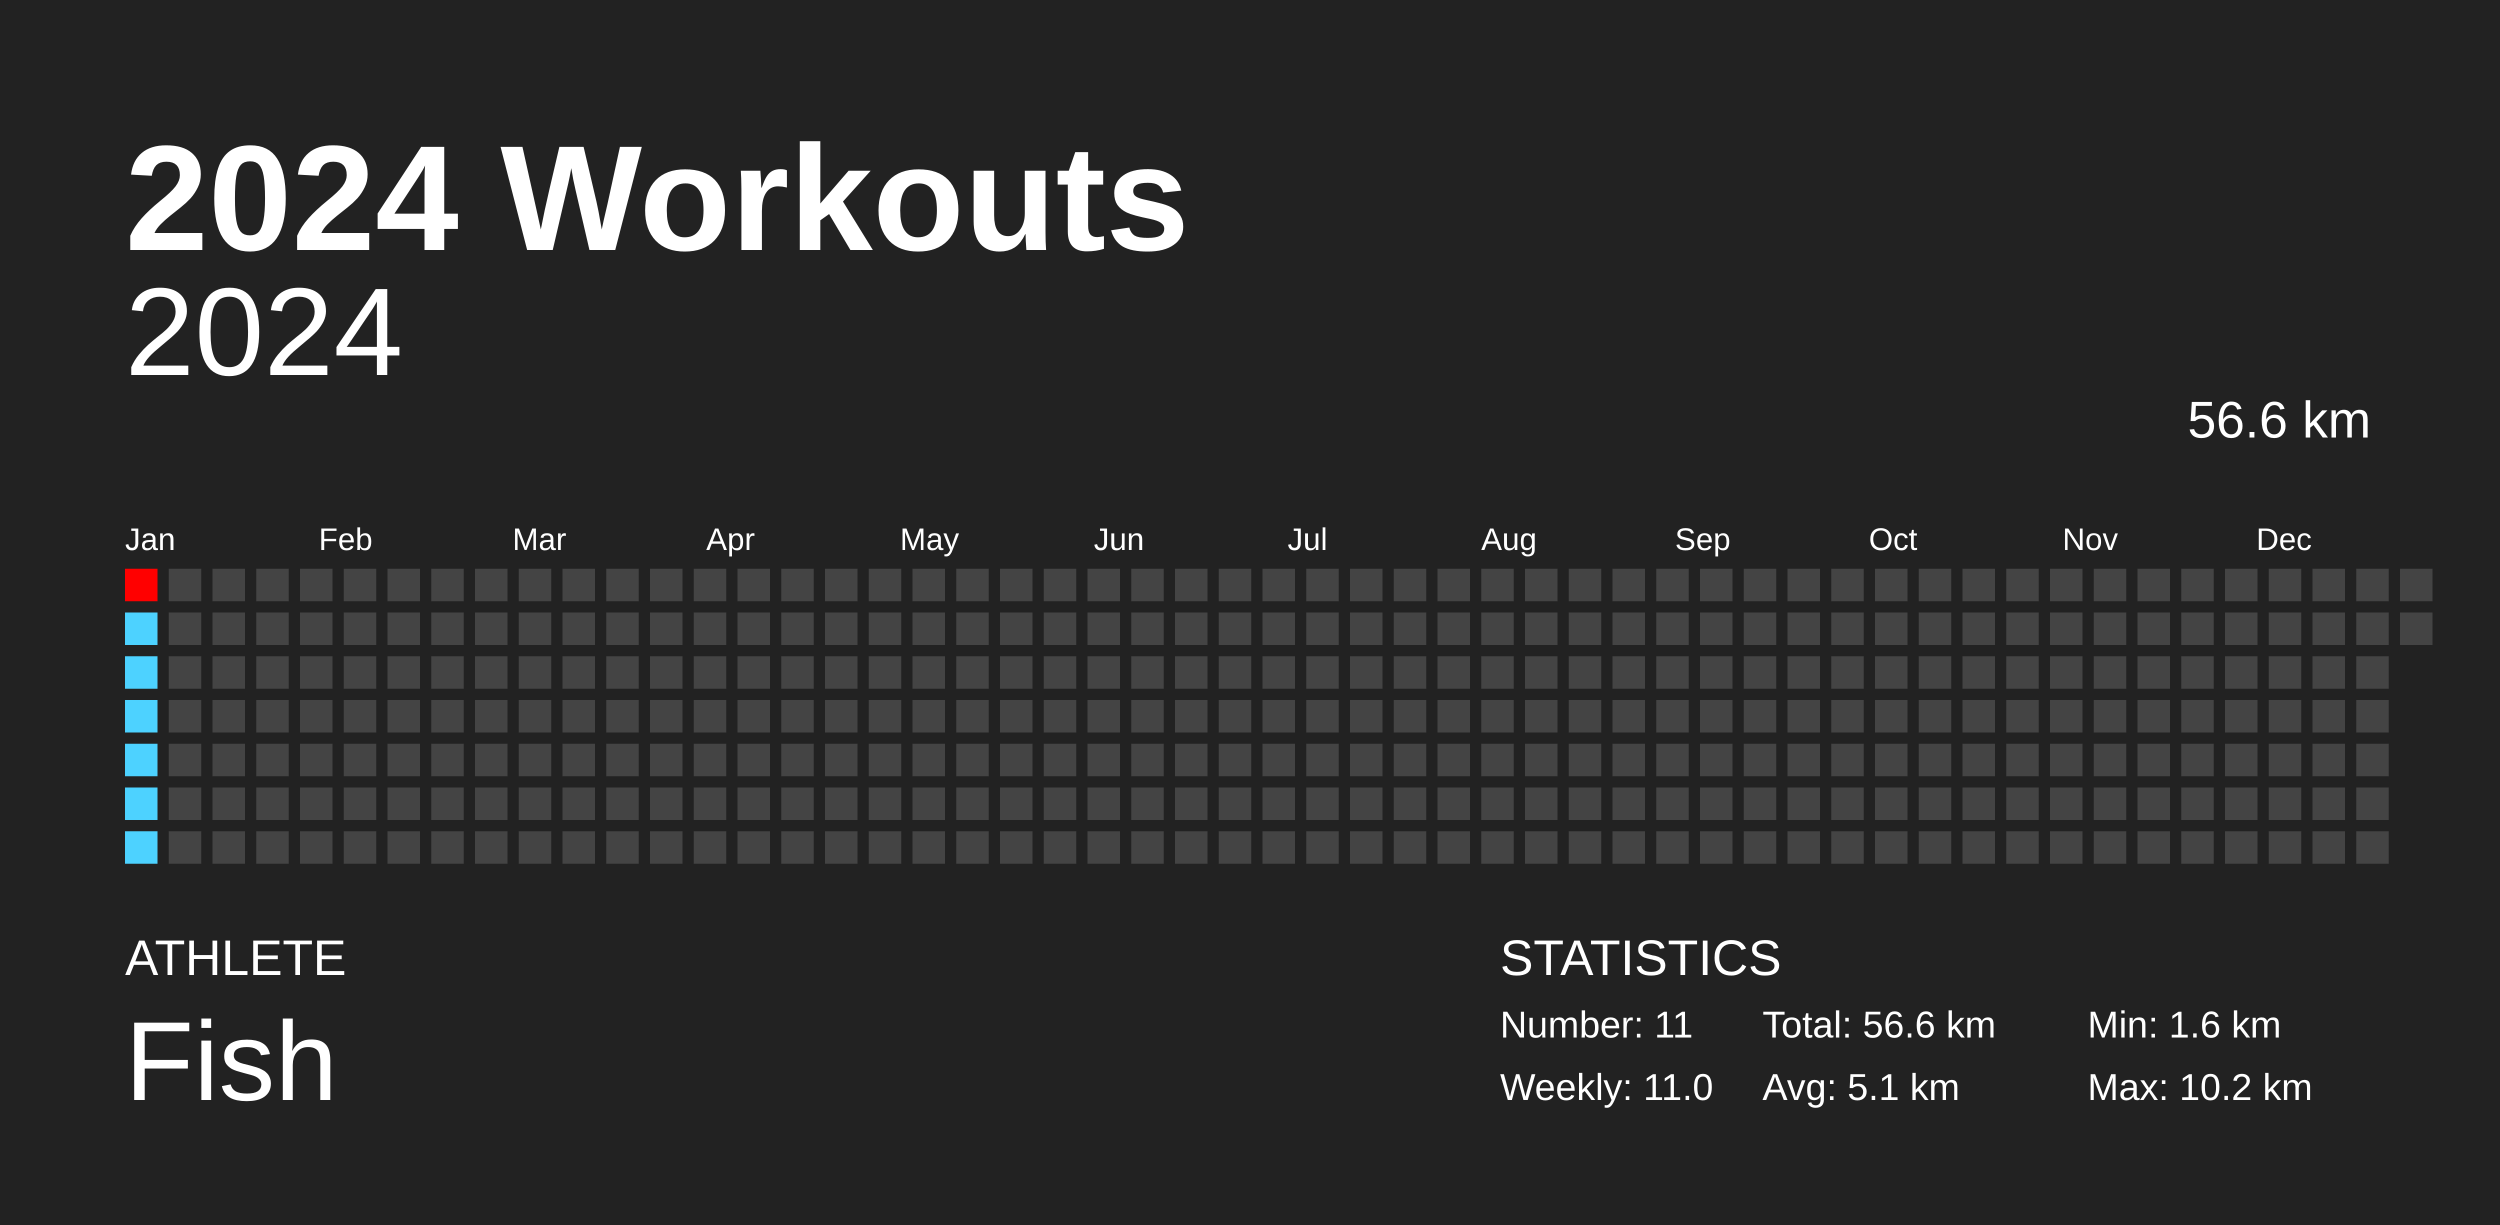
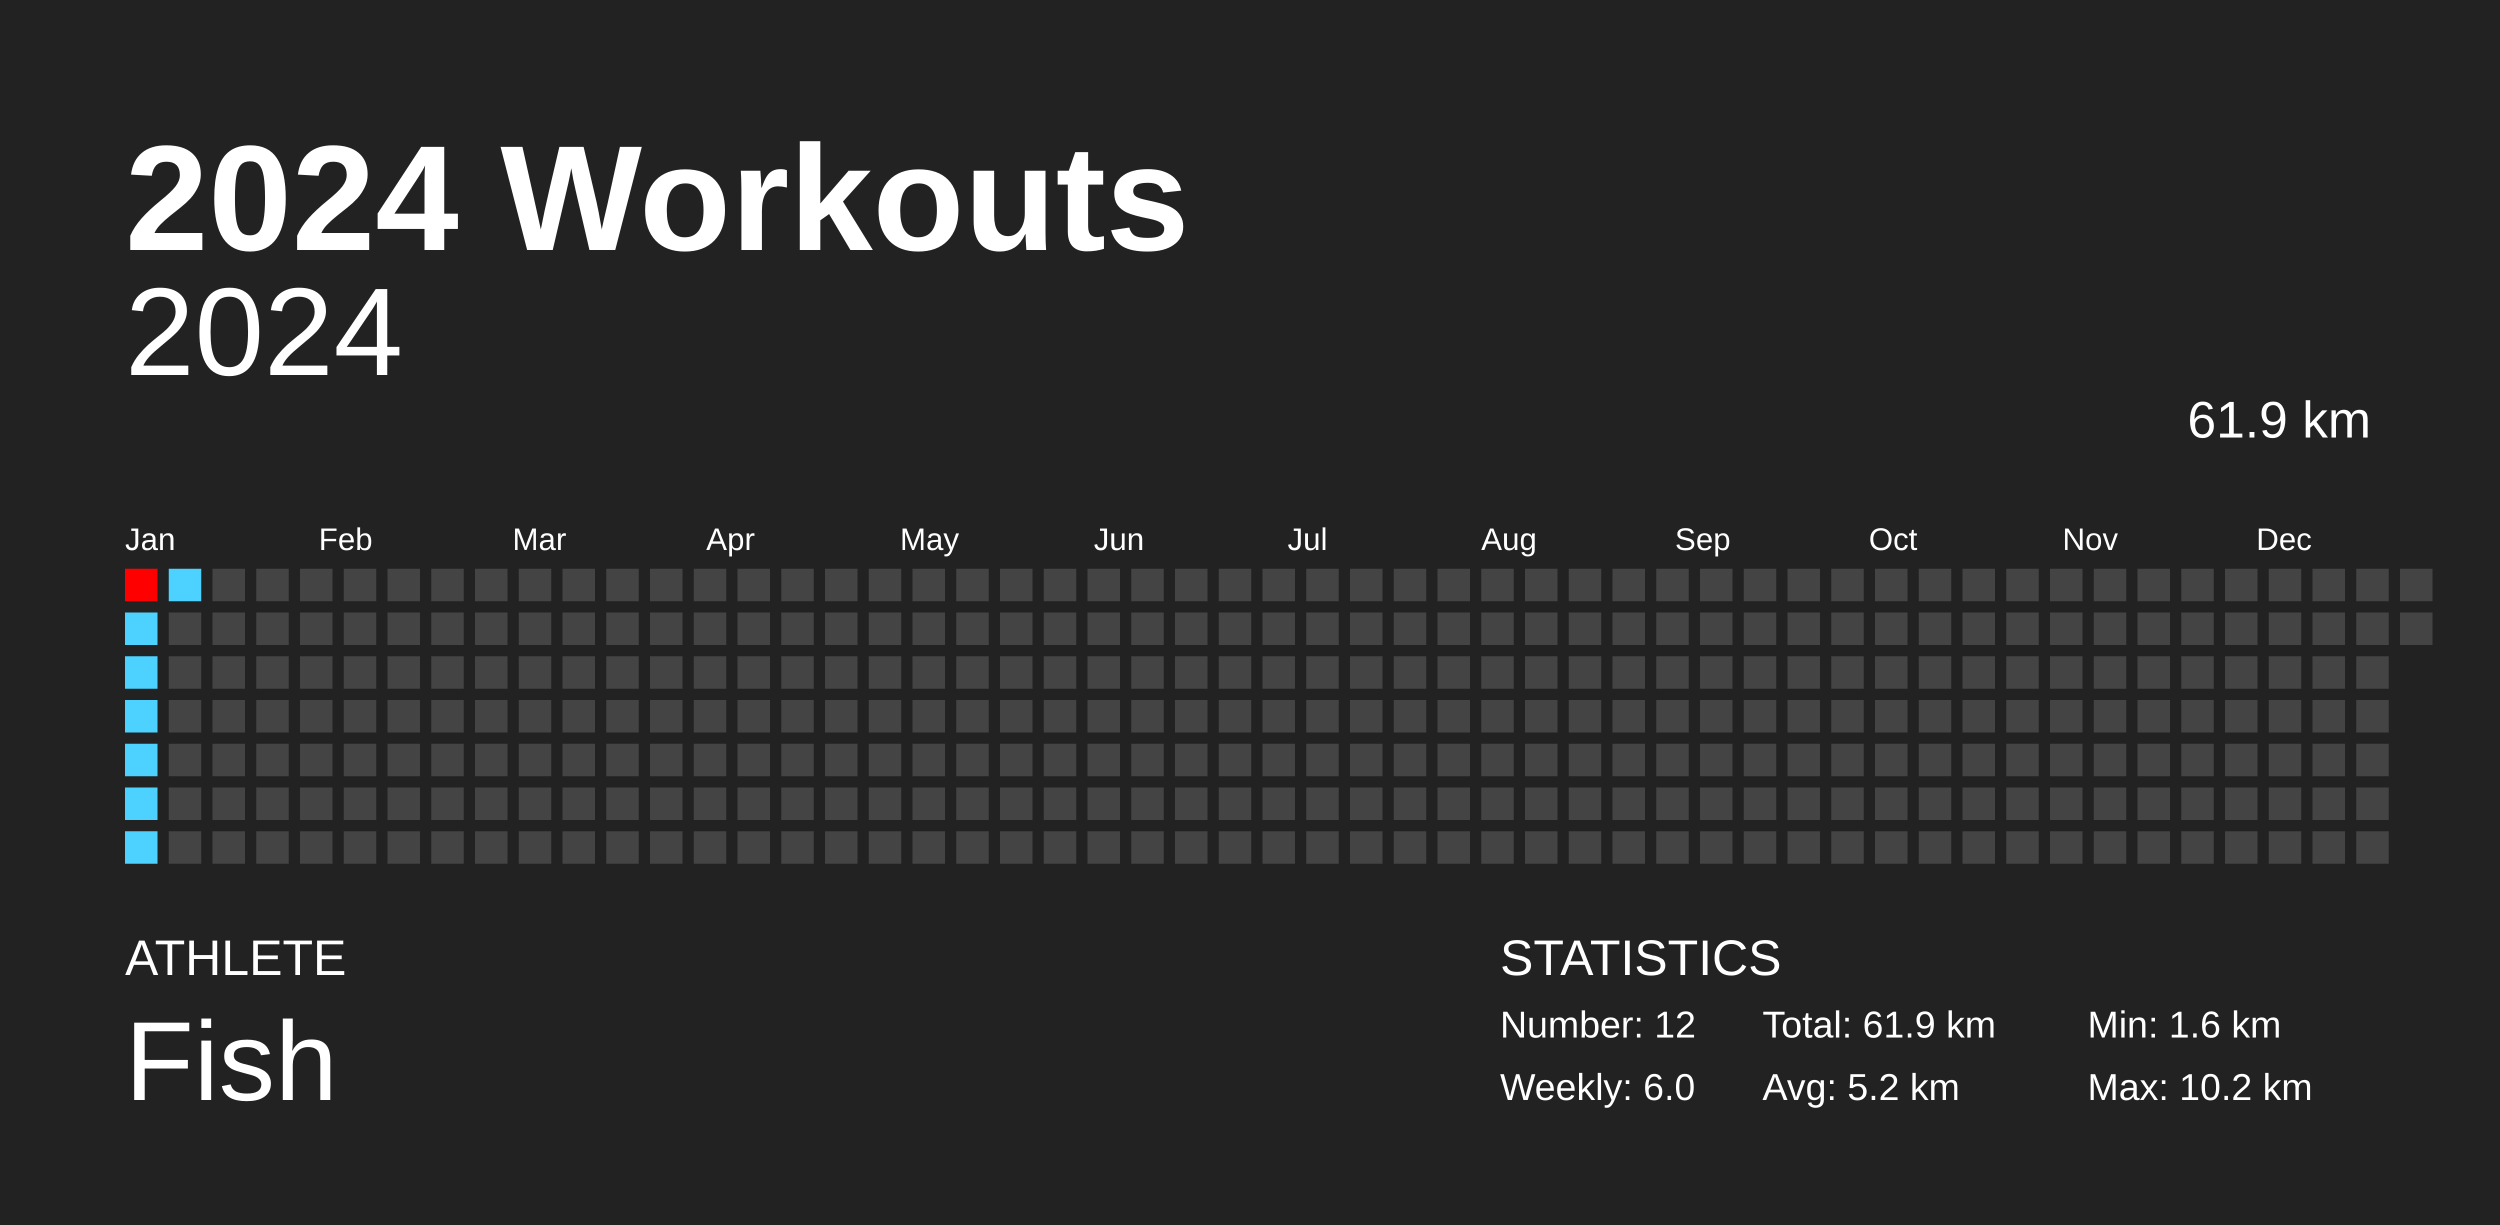
<svg xmlns="http://www.w3.org/2000/svg" baseProfile="full" height="98mm" version="1.1" viewBox="0,0,200,98" width="200mm">
  <defs />
  <rect fill="#222222" height="98" width="200" x="0" y="0" />
  <text fill="#FFFFFF" style="font-size:12px; font-family:Arial; font-weight:bold;" x="10" y="20">2024 Workouts</text>
  <text fill="#FFFFFF" style="font-size:4px; font-family:Arial" x="10" y="78">ATHLETE</text>
  <text fill="#FFFFFF" style="font-size:9px; font-family:Arial" x="10" y="88">Fish</text>
  <text fill="#FFFFFF" style="font-size:4px; font-family:Arial" x="120" y="78">STATISTICS</text>
-   <text fill="#FFFFFF" style="font-size:3px; font-family:Arial" x="120" y="83">Number: 11</text>
-   <text fill="#FFFFFF" style="font-size:3px; font-family:Arial" x="120" y="88">Weekly: 11.0</text>
-   <text fill="#FFFFFF" style="font-size:3px; font-family:Arial" x="141" y="83">Total: 56.6 km</text>
-   <text fill="#FFFFFF" style="font-size:3px; font-family:Arial" x="141" y="88">Avg: 5.1 km</text>
+   <text fill="#FFFFFF" style="font-size:3px; font-family:Arial" x="120" y="83">Number: 12</text>
+   <text fill="#FFFFFF" style="font-size:3px; font-family:Arial" x="120" y="88">Weekly: 6.0</text>
+   <text fill="#FFFFFF" style="font-size:3px; font-family:Arial" x="141" y="83">Total: 61.9 km</text>
+   <text fill="#FFFFFF" style="font-size:3px; font-family:Arial" x="141" y="88">Avg: 5.2 km</text>
  <text fill="#FFFFFF" style="font-size:3px; font-family:Arial" x="167" y="83">Min: 1.6 km</text>
  <text fill="#FFFFFF" style="font-size:3px; font-family:Arial" x="167" y="88">Max: 10.2 km</text>
  <text alignment-baseline="hanging" fill="#FFFFFF" style="font-size:10.0px; font-family:Arial;" x="10" y="30">2024</text>
-   <text alignment-baseline="hanging" fill="#FFFFFF" style="font-size:4.125px; font-family:Arial;" x="175" y="35">56.6 km</text>
+   <text alignment-baseline="hanging" fill="#FFFFFF" style="font-size:4.125px; font-family:Arial;" x="175" y="35">61.9 km</text>
  <text fill="#FFFFFF" style="font-size:2.5px; font-family:Arial" x="10.0" y="44">Jan</text>
  <text fill="#FFFFFF" style="font-size:2.5px; font-family:Arial" x="25.5" y="44">Feb</text>
  <text fill="#FFFFFF" style="font-size:2.5px; font-family:Arial" x="41.0" y="44">Mar</text>
  <text fill="#FFFFFF" style="font-size:2.5px; font-family:Arial" x="56.5" y="44">Apr</text>
  <text fill="#FFFFFF" style="font-size:2.5px; font-family:Arial" x="72.0" y="44">May</text>
  <text fill="#FFFFFF" style="font-size:2.5px; font-family:Arial" x="87.5" y="44">Jun</text>
  <text fill="#FFFFFF" style="font-size:2.5px; font-family:Arial" x="103.0" y="44">Jul</text>
  <text fill="#FFFFFF" style="font-size:2.5px; font-family:Arial" x="118.5" y="44">Aug</text>
  <text fill="#FFFFFF" style="font-size:2.5px; font-family:Arial" x="134.0" y="44">Sep</text>
  <text fill="#FFFFFF" style="font-size:2.5px; font-family:Arial" x="149.5" y="44">Oct</text>
  <text fill="#FFFFFF" style="font-size:2.5px; font-family:Arial" x="165.0" y="44">Nov</text>
  <text fill="#FFFFFF" style="font-size:2.5px; font-family:Arial" x="180.5" y="44">Dec</text>
  <rect fill="red" height="2.6" width="2.6" x="10.0" y="45.5" />
  <rect fill="#4dd2ff" height="2.6" width="2.6" x="10.0" y="49.0" />
  <rect fill="#4dd2ff" height="2.6" width="2.6" x="10.0" y="52.5" />
  <rect fill="#4dd2ff" height="2.6" width="2.6" x="10.0" y="56.0" />
  <rect fill="#4dd2ff" height="2.6" width="2.6" x="10.0" y="59.5" />
  <rect fill="#4dd2ff" height="2.6" width="2.6" x="10.0" y="63.0" />
  <rect fill="#4dd2ff" height="2.6" width="2.6" x="10.0" y="66.5" />
-   <rect fill="#444444" height="2.6" width="2.6" x="13.5" y="45.5" />
+   <rect fill="#4dd2ff" height="2.6" width="2.6" x="13.5" y="45.5" />
  <rect fill="#444444" height="2.6" width="2.6" x="13.5" y="49.0" />
  <rect fill="#444444" height="2.6" width="2.6" x="13.5" y="52.5" />
  <rect fill="#444444" height="2.6" width="2.6" x="13.5" y="56.0" />
  <rect fill="#444444" height="2.6" width="2.6" x="13.5" y="59.5" />
  <rect fill="#444444" height="2.6" width="2.6" x="13.5" y="63.0" />
  <rect fill="#444444" height="2.6" width="2.6" x="13.5" y="66.5" />
  <rect fill="#444444" height="2.6" width="2.6" x="17.0" y="45.5" />
  <rect fill="#444444" height="2.6" width="2.6" x="17.0" y="49.0" />
  <rect fill="#444444" height="2.6" width="2.6" x="17.0" y="52.5" />
  <rect fill="#444444" height="2.6" width="2.6" x="17.0" y="56.0" />
  <rect fill="#444444" height="2.6" width="2.6" x="17.0" y="59.5" />
  <rect fill="#444444" height="2.6" width="2.6" x="17.0" y="63.0" />
  <rect fill="#444444" height="2.6" width="2.6" x="17.0" y="66.5" />
  <rect fill="#444444" height="2.6" width="2.6" x="20.5" y="45.5" />
  <rect fill="#444444" height="2.6" width="2.6" x="20.5" y="49.0" />
  <rect fill="#444444" height="2.6" width="2.6" x="20.5" y="52.5" />
  <rect fill="#444444" height="2.6" width="2.6" x="20.5" y="56.0" />
  <rect fill="#444444" height="2.6" width="2.6" x="20.5" y="59.5" />
  <rect fill="#444444" height="2.6" width="2.6" x="20.5" y="63.0" />
  <rect fill="#444444" height="2.6" width="2.6" x="20.5" y="66.5" />
  <rect fill="#444444" height="2.6" width="2.6" x="24.0" y="45.5" />
  <rect fill="#444444" height="2.6" width="2.6" x="24.0" y="49.0" />
  <rect fill="#444444" height="2.6" width="2.6" x="24.0" y="52.5" />
  <rect fill="#444444" height="2.6" width="2.6" x="24.0" y="56.0" />
  <rect fill="#444444" height="2.6" width="2.6" x="24.0" y="59.5" />
  <rect fill="#444444" height="2.6" width="2.6" x="24.0" y="63.0" />
  <rect fill="#444444" height="2.6" width="2.6" x="24.0" y="66.5" />
  <rect fill="#444444" height="2.6" width="2.6" x="27.5" y="45.5" />
  <rect fill="#444444" height="2.6" width="2.6" x="27.5" y="49.0" />
  <rect fill="#444444" height="2.6" width="2.6" x="27.5" y="52.5" />
  <rect fill="#444444" height="2.6" width="2.6" x="27.5" y="56.0" />
  <rect fill="#444444" height="2.6" width="2.6" x="27.5" y="59.5" />
  <rect fill="#444444" height="2.6" width="2.6" x="27.5" y="63.0" />
  <rect fill="#444444" height="2.6" width="2.6" x="27.5" y="66.5" />
  <rect fill="#444444" height="2.6" width="2.6" x="31.0" y="45.5" />
  <rect fill="#444444" height="2.6" width="2.6" x="31.0" y="49.0" />
  <rect fill="#444444" height="2.6" width="2.6" x="31.0" y="52.5" />
  <rect fill="#444444" height="2.6" width="2.6" x="31.0" y="56.0" />
  <rect fill="#444444" height="2.6" width="2.6" x="31.0" y="59.5" />
  <rect fill="#444444" height="2.6" width="2.6" x="31.0" y="63.0" />
  <rect fill="#444444" height="2.6" width="2.6" x="31.0" y="66.5" />
  <rect fill="#444444" height="2.6" width="2.6" x="34.5" y="45.5" />
  <rect fill="#444444" height="2.6" width="2.6" x="34.5" y="49.0" />
  <rect fill="#444444" height="2.6" width="2.6" x="34.5" y="52.5" />
  <rect fill="#444444" height="2.6" width="2.6" x="34.5" y="56.0" />
  <rect fill="#444444" height="2.6" width="2.6" x="34.5" y="59.5" />
  <rect fill="#444444" height="2.6" width="2.6" x="34.5" y="63.0" />
  <rect fill="#444444" height="2.6" width="2.6" x="34.5" y="66.5" />
  <rect fill="#444444" height="2.6" width="2.6" x="38.0" y="45.5" />
  <rect fill="#444444" height="2.6" width="2.6" x="38.0" y="49.0" />
  <rect fill="#444444" height="2.6" width="2.6" x="38.0" y="52.5" />
  <rect fill="#444444" height="2.6" width="2.6" x="38.0" y="56.0" />
  <rect fill="#444444" height="2.6" width="2.6" x="38.0" y="59.5" />
  <rect fill="#444444" height="2.6" width="2.6" x="38.0" y="63.0" />
  <rect fill="#444444" height="2.6" width="2.6" x="38.0" y="66.5" />
  <rect fill="#444444" height="2.6" width="2.6" x="41.5" y="45.5" />
  <rect fill="#444444" height="2.6" width="2.6" x="41.5" y="49.0" />
  <rect fill="#444444" height="2.6" width="2.6" x="41.5" y="52.5" />
  <rect fill="#444444" height="2.6" width="2.6" x="41.5" y="56.0" />
  <rect fill="#444444" height="2.6" width="2.6" x="41.5" y="59.5" />
  <rect fill="#444444" height="2.6" width="2.6" x="41.5" y="63.0" />
  <rect fill="#444444" height="2.6" width="2.6" x="41.5" y="66.5" />
  <rect fill="#444444" height="2.6" width="2.6" x="45.0" y="45.5" />
  <rect fill="#444444" height="2.6" width="2.6" x="45.0" y="49.0" />
  <rect fill="#444444" height="2.6" width="2.6" x="45.0" y="52.5" />
  <rect fill="#444444" height="2.6" width="2.6" x="45.0" y="56.0" />
  <rect fill="#444444" height="2.6" width="2.6" x="45.0" y="59.5" />
  <rect fill="#444444" height="2.6" width="2.6" x="45.0" y="63.0" />
  <rect fill="#444444" height="2.6" width="2.6" x="45.0" y="66.5" />
  <rect fill="#444444" height="2.6" width="2.6" x="48.5" y="45.5" />
  <rect fill="#444444" height="2.6" width="2.6" x="48.5" y="49.0" />
  <rect fill="#444444" height="2.6" width="2.6" x="48.5" y="52.5" />
  <rect fill="#444444" height="2.6" width="2.6" x="48.5" y="56.0" />
  <rect fill="#444444" height="2.6" width="2.6" x="48.5" y="59.5" />
  <rect fill="#444444" height="2.6" width="2.6" x="48.5" y="63.0" />
  <rect fill="#444444" height="2.6" width="2.6" x="48.5" y="66.5" />
  <rect fill="#444444" height="2.6" width="2.6" x="52.0" y="45.5" />
  <rect fill="#444444" height="2.6" width="2.6" x="52.0" y="49.0" />
  <rect fill="#444444" height="2.6" width="2.6" x="52.0" y="52.5" />
  <rect fill="#444444" height="2.6" width="2.6" x="52.0" y="56.0" />
  <rect fill="#444444" height="2.6" width="2.6" x="52.0" y="59.5" />
  <rect fill="#444444" height="2.6" width="2.6" x="52.0" y="63.0" />
  <rect fill="#444444" height="2.6" width="2.6" x="52.0" y="66.5" />
  <rect fill="#444444" height="2.6" width="2.6" x="55.5" y="45.5" />
  <rect fill="#444444" height="2.6" width="2.6" x="55.5" y="49.0" />
  <rect fill="#444444" height="2.6" width="2.6" x="55.5" y="52.5" />
  <rect fill="#444444" height="2.6" width="2.6" x="55.5" y="56.0" />
  <rect fill="#444444" height="2.6" width="2.6" x="55.5" y="59.5" />
  <rect fill="#444444" height="2.6" width="2.6" x="55.5" y="63.0" />
  <rect fill="#444444" height="2.6" width="2.6" x="55.5" y="66.5" />
  <rect fill="#444444" height="2.6" width="2.6" x="59.0" y="45.5" />
  <rect fill="#444444" height="2.6" width="2.6" x="59.0" y="49.0" />
  <rect fill="#444444" height="2.6" width="2.6" x="59.0" y="52.5" />
  <rect fill="#444444" height="2.6" width="2.6" x="59.0" y="56.0" />
  <rect fill="#444444" height="2.6" width="2.6" x="59.0" y="59.5" />
  <rect fill="#444444" height="2.6" width="2.6" x="59.0" y="63.0" />
  <rect fill="#444444" height="2.6" width="2.6" x="59.0" y="66.5" />
  <rect fill="#444444" height="2.6" width="2.6" x="62.5" y="45.5" />
  <rect fill="#444444" height="2.6" width="2.6" x="62.5" y="49.0" />
  <rect fill="#444444" height="2.6" width="2.6" x="62.5" y="52.5" />
  <rect fill="#444444" height="2.6" width="2.6" x="62.5" y="56.0" />
  <rect fill="#444444" height="2.6" width="2.6" x="62.5" y="59.5" />
  <rect fill="#444444" height="2.6" width="2.6" x="62.5" y="63.0" />
  <rect fill="#444444" height="2.6" width="2.6" x="62.5" y="66.5" />
  <rect fill="#444444" height="2.6" width="2.6" x="66.0" y="45.5" />
  <rect fill="#444444" height="2.6" width="2.6" x="66.0" y="49.0" />
  <rect fill="#444444" height="2.6" width="2.6" x="66.0" y="52.5" />
  <rect fill="#444444" height="2.6" width="2.6" x="66.0" y="56.0" />
  <rect fill="#444444" height="2.6" width="2.6" x="66.0" y="59.5" />
  <rect fill="#444444" height="2.6" width="2.6" x="66.0" y="63.0" />
  <rect fill="#444444" height="2.6" width="2.6" x="66.0" y="66.5" />
  <rect fill="#444444" height="2.6" width="2.6" x="69.5" y="45.5" />
  <rect fill="#444444" height="2.6" width="2.6" x="69.5" y="49.0" />
  <rect fill="#444444" height="2.6" width="2.6" x="69.5" y="52.5" />
  <rect fill="#444444" height="2.6" width="2.6" x="69.5" y="56.0" />
  <rect fill="#444444" height="2.6" width="2.6" x="69.5" y="59.5" />
  <rect fill="#444444" height="2.6" width="2.6" x="69.5" y="63.0" />
  <rect fill="#444444" height="2.6" width="2.6" x="69.5" y="66.5" />
  <rect fill="#444444" height="2.6" width="2.6" x="73.0" y="45.5" />
  <rect fill="#444444" height="2.6" width="2.6" x="73.0" y="49.0" />
  <rect fill="#444444" height="2.6" width="2.6" x="73.0" y="52.5" />
  <rect fill="#444444" height="2.6" width="2.6" x="73.0" y="56.0" />
  <rect fill="#444444" height="2.6" width="2.6" x="73.0" y="59.5" />
  <rect fill="#444444" height="2.6" width="2.6" x="73.0" y="63.0" />
  <rect fill="#444444" height="2.6" width="2.6" x="73.0" y="66.5" />
  <rect fill="#444444" height="2.6" width="2.6" x="76.5" y="45.5" />
  <rect fill="#444444" height="2.6" width="2.6" x="76.5" y="49.0" />
  <rect fill="#444444" height="2.6" width="2.6" x="76.5" y="52.5" />
  <rect fill="#444444" height="2.6" width="2.6" x="76.5" y="56.0" />
  <rect fill="#444444" height="2.6" width="2.6" x="76.5" y="59.5" />
  <rect fill="#444444" height="2.6" width="2.6" x="76.5" y="63.0" />
  <rect fill="#444444" height="2.6" width="2.6" x="76.5" y="66.5" />
  <rect fill="#444444" height="2.6" width="2.6" x="80.0" y="45.5" />
  <rect fill="#444444" height="2.6" width="2.6" x="80.0" y="49.0" />
  <rect fill="#444444" height="2.6" width="2.6" x="80.0" y="52.5" />
  <rect fill="#444444" height="2.6" width="2.6" x="80.0" y="56.0" />
  <rect fill="#444444" height="2.6" width="2.6" x="80.0" y="59.5" />
  <rect fill="#444444" height="2.6" width="2.6" x="80.0" y="63.0" />
  <rect fill="#444444" height="2.6" width="2.6" x="80.0" y="66.5" />
  <rect fill="#444444" height="2.6" width="2.6" x="83.5" y="45.5" />
  <rect fill="#444444" height="2.6" width="2.6" x="83.5" y="49.0" />
  <rect fill="#444444" height="2.6" width="2.6" x="83.5" y="52.5" />
  <rect fill="#444444" height="2.6" width="2.6" x="83.5" y="56.0" />
  <rect fill="#444444" height="2.6" width="2.6" x="83.5" y="59.5" />
  <rect fill="#444444" height="2.6" width="2.6" x="83.5" y="63.0" />
  <rect fill="#444444" height="2.6" width="2.6" x="83.5" y="66.5" />
  <rect fill="#444444" height="2.6" width="2.6" x="87.0" y="45.5" />
  <rect fill="#444444" height="2.6" width="2.6" x="87.0" y="49.0" />
  <rect fill="#444444" height="2.6" width="2.6" x="87.0" y="52.5" />
  <rect fill="#444444" height="2.6" width="2.6" x="87.0" y="56.0" />
  <rect fill="#444444" height="2.6" width="2.6" x="87.0" y="59.5" />
  <rect fill="#444444" height="2.6" width="2.6" x="87.0" y="63.0" />
  <rect fill="#444444" height="2.6" width="2.6" x="87.0" y="66.5" />
  <rect fill="#444444" height="2.6" width="2.6" x="90.5" y="45.5" />
  <rect fill="#444444" height="2.6" width="2.6" x="90.5" y="49.0" />
  <rect fill="#444444" height="2.6" width="2.6" x="90.5" y="52.5" />
  <rect fill="#444444" height="2.6" width="2.6" x="90.5" y="56.0" />
  <rect fill="#444444" height="2.6" width="2.6" x="90.5" y="59.5" />
  <rect fill="#444444" height="2.6" width="2.6" x="90.5" y="63.0" />
  <rect fill="#444444" height="2.6" width="2.6" x="90.5" y="66.5" />
  <rect fill="#444444" height="2.6" width="2.6" x="94.0" y="45.5" />
  <rect fill="#444444" height="2.6" width="2.6" x="94.0" y="49.0" />
  <rect fill="#444444" height="2.6" width="2.6" x="94.0" y="52.5" />
  <rect fill="#444444" height="2.6" width="2.6" x="94.0" y="56.0" />
  <rect fill="#444444" height="2.6" width="2.6" x="94.0" y="59.5" />
  <rect fill="#444444" height="2.6" width="2.6" x="94.0" y="63.0" />
  <rect fill="#444444" height="2.6" width="2.6" x="94.0" y="66.5" />
  <rect fill="#444444" height="2.6" width="2.6" x="97.5" y="45.5" />
  <rect fill="#444444" height="2.6" width="2.6" x="97.5" y="49.0" />
  <rect fill="#444444" height="2.6" width="2.6" x="97.5" y="52.5" />
  <rect fill="#444444" height="2.6" width="2.6" x="97.5" y="56.0" />
  <rect fill="#444444" height="2.6" width="2.6" x="97.5" y="59.5" />
  <rect fill="#444444" height="2.6" width="2.6" x="97.5" y="63.0" />
  <rect fill="#444444" height="2.6" width="2.6" x="97.5" y="66.5" />
  <rect fill="#444444" height="2.6" width="2.6" x="101.0" y="45.5" />
  <rect fill="#444444" height="2.6" width="2.6" x="101.0" y="49.0" />
  <rect fill="#444444" height="2.6" width="2.6" x="101.0" y="52.5" />
  <rect fill="#444444" height="2.6" width="2.6" x="101.0" y="56.0" />
  <rect fill="#444444" height="2.6" width="2.6" x="101.0" y="59.5" />
  <rect fill="#444444" height="2.6" width="2.6" x="101.0" y="63.0" />
  <rect fill="#444444" height="2.6" width="2.6" x="101.0" y="66.5" />
  <rect fill="#444444" height="2.6" width="2.6" x="104.5" y="45.5" />
  <rect fill="#444444" height="2.6" width="2.6" x="104.5" y="49.0" />
  <rect fill="#444444" height="2.6" width="2.6" x="104.5" y="52.5" />
  <rect fill="#444444" height="2.6" width="2.6" x="104.5" y="56.0" />
  <rect fill="#444444" height="2.6" width="2.6" x="104.5" y="59.5" />
  <rect fill="#444444" height="2.6" width="2.6" x="104.5" y="63.0" />
  <rect fill="#444444" height="2.6" width="2.6" x="104.5" y="66.5" />
  <rect fill="#444444" height="2.6" width="2.6" x="108.0" y="45.5" />
  <rect fill="#444444" height="2.6" width="2.6" x="108.0" y="49.0" />
  <rect fill="#444444" height="2.6" width="2.6" x="108.0" y="52.5" />
  <rect fill="#444444" height="2.6" width="2.6" x="108.0" y="56.0" />
  <rect fill="#444444" height="2.6" width="2.6" x="108.0" y="59.5" />
  <rect fill="#444444" height="2.6" width="2.6" x="108.0" y="63.0" />
  <rect fill="#444444" height="2.6" width="2.6" x="108.0" y="66.5" />
  <rect fill="#444444" height="2.6" width="2.6" x="111.5" y="45.5" />
  <rect fill="#444444" height="2.6" width="2.6" x="111.5" y="49.0" />
  <rect fill="#444444" height="2.6" width="2.6" x="111.5" y="52.5" />
  <rect fill="#444444" height="2.6" width="2.6" x="111.5" y="56.0" />
  <rect fill="#444444" height="2.6" width="2.6" x="111.5" y="59.5" />
  <rect fill="#444444" height="2.6" width="2.6" x="111.5" y="63.0" />
  <rect fill="#444444" height="2.6" width="2.6" x="111.5" y="66.5" />
  <rect fill="#444444" height="2.6" width="2.6" x="115.0" y="45.5" />
  <rect fill="#444444" height="2.6" width="2.6" x="115.0" y="49.0" />
  <rect fill="#444444" height="2.6" width="2.6" x="115.0" y="52.5" />
  <rect fill="#444444" height="2.6" width="2.6" x="115.0" y="56.0" />
  <rect fill="#444444" height="2.6" width="2.6" x="115.0" y="59.5" />
  <rect fill="#444444" height="2.6" width="2.6" x="115.0" y="63.0" />
  <rect fill="#444444" height="2.6" width="2.6" x="115.0" y="66.5" />
  <rect fill="#444444" height="2.6" width="2.6" x="118.5" y="45.5" />
  <rect fill="#444444" height="2.6" width="2.6" x="118.5" y="49.0" />
  <rect fill="#444444" height="2.6" width="2.6" x="118.5" y="52.5" />
  <rect fill="#444444" height="2.6" width="2.6" x="118.5" y="56.0" />
  <rect fill="#444444" height="2.6" width="2.6" x="118.5" y="59.5" />
  <rect fill="#444444" height="2.6" width="2.6" x="118.5" y="63.0" />
  <rect fill="#444444" height="2.6" width="2.6" x="118.5" y="66.5" />
  <rect fill="#444444" height="2.6" width="2.6" x="122.0" y="45.5" />
  <rect fill="#444444" height="2.6" width="2.6" x="122.0" y="49.0" />
  <rect fill="#444444" height="2.6" width="2.6" x="122.0" y="52.5" />
  <rect fill="#444444" height="2.6" width="2.6" x="122.0" y="56.0" />
  <rect fill="#444444" height="2.6" width="2.6" x="122.0" y="59.5" />
  <rect fill="#444444" height="2.6" width="2.6" x="122.0" y="63.0" />
  <rect fill="#444444" height="2.6" width="2.6" x="122.0" y="66.5" />
  <rect fill="#444444" height="2.6" width="2.6" x="125.5" y="45.5" />
  <rect fill="#444444" height="2.6" width="2.6" x="125.5" y="49.0" />
  <rect fill="#444444" height="2.6" width="2.6" x="125.5" y="52.5" />
  <rect fill="#444444" height="2.6" width="2.6" x="125.5" y="56.0" />
  <rect fill="#444444" height="2.6" width="2.6" x="125.5" y="59.5" />
  <rect fill="#444444" height="2.6" width="2.6" x="125.5" y="63.0" />
  <rect fill="#444444" height="2.6" width="2.6" x="125.5" y="66.5" />
  <rect fill="#444444" height="2.6" width="2.6" x="129.0" y="45.5" />
  <rect fill="#444444" height="2.6" width="2.6" x="129.0" y="49.0" />
  <rect fill="#444444" height="2.6" width="2.6" x="129.0" y="52.5" />
  <rect fill="#444444" height="2.6" width="2.6" x="129.0" y="56.0" />
  <rect fill="#444444" height="2.6" width="2.6" x="129.0" y="59.5" />
  <rect fill="#444444" height="2.6" width="2.6" x="129.0" y="63.0" />
  <rect fill="#444444" height="2.6" width="2.6" x="129.0" y="66.5" />
  <rect fill="#444444" height="2.6" width="2.6" x="132.5" y="45.5" />
  <rect fill="#444444" height="2.6" width="2.6" x="132.5" y="49.0" />
  <rect fill="#444444" height="2.6" width="2.6" x="132.5" y="52.5" />
  <rect fill="#444444" height="2.6" width="2.6" x="132.5" y="56.0" />
  <rect fill="#444444" height="2.6" width="2.6" x="132.5" y="59.5" />
  <rect fill="#444444" height="2.6" width="2.6" x="132.5" y="63.0" />
  <rect fill="#444444" height="2.6" width="2.6" x="132.5" y="66.5" />
  <rect fill="#444444" height="2.6" width="2.6" x="136.0" y="45.5" />
  <rect fill="#444444" height="2.6" width="2.6" x="136.0" y="49.0" />
  <rect fill="#444444" height="2.6" width="2.6" x="136.0" y="52.5" />
  <rect fill="#444444" height="2.6" width="2.6" x="136.0" y="56.0" />
  <rect fill="#444444" height="2.6" width="2.6" x="136.0" y="59.5" />
  <rect fill="#444444" height="2.6" width="2.6" x="136.0" y="63.0" />
  <rect fill="#444444" height="2.6" width="2.6" x="136.0" y="66.5" />
  <rect fill="#444444" height="2.6" width="2.6" x="139.5" y="45.5" />
  <rect fill="#444444" height="2.6" width="2.6" x="139.5" y="49.0" />
  <rect fill="#444444" height="2.6" width="2.6" x="139.5" y="52.5" />
  <rect fill="#444444" height="2.6" width="2.6" x="139.5" y="56.0" />
  <rect fill="#444444" height="2.6" width="2.6" x="139.5" y="59.5" />
  <rect fill="#444444" height="2.6" width="2.6" x="139.5" y="63.0" />
  <rect fill="#444444" height="2.6" width="2.6" x="139.5" y="66.5" />
  <rect fill="#444444" height="2.6" width="2.6" x="143.0" y="45.5" />
  <rect fill="#444444" height="2.6" width="2.6" x="143.0" y="49.0" />
  <rect fill="#444444" height="2.6" width="2.6" x="143.0" y="52.5" />
  <rect fill="#444444" height="2.6" width="2.6" x="143.0" y="56.0" />
  <rect fill="#444444" height="2.6" width="2.6" x="143.0" y="59.5" />
  <rect fill="#444444" height="2.6" width="2.6" x="143.0" y="63.0" />
  <rect fill="#444444" height="2.6" width="2.6" x="143.0" y="66.5" />
  <rect fill="#444444" height="2.6" width="2.6" x="146.5" y="45.5" />
  <rect fill="#444444" height="2.6" width="2.6" x="146.5" y="49.0" />
  <rect fill="#444444" height="2.6" width="2.6" x="146.5" y="52.5" />
  <rect fill="#444444" height="2.6" width="2.6" x="146.5" y="56.0" />
  <rect fill="#444444" height="2.6" width="2.6" x="146.5" y="59.5" />
  <rect fill="#444444" height="2.6" width="2.6" x="146.5" y="63.0" />
  <rect fill="#444444" height="2.6" width="2.6" x="146.5" y="66.5" />
  <rect fill="#444444" height="2.6" width="2.6" x="150.0" y="45.5" />
  <rect fill="#444444" height="2.6" width="2.6" x="150.0" y="49.0" />
  <rect fill="#444444" height="2.6" width="2.6" x="150.0" y="52.5" />
  <rect fill="#444444" height="2.6" width="2.6" x="150.0" y="56.0" />
  <rect fill="#444444" height="2.6" width="2.6" x="150.0" y="59.5" />
  <rect fill="#444444" height="2.6" width="2.6" x="150.0" y="63.0" />
  <rect fill="#444444" height="2.6" width="2.6" x="150.0" y="66.5" />
  <rect fill="#444444" height="2.6" width="2.6" x="153.5" y="45.5" />
  <rect fill="#444444" height="2.6" width="2.6" x="153.5" y="49.0" />
  <rect fill="#444444" height="2.6" width="2.6" x="153.5" y="52.5" />
  <rect fill="#444444" height="2.6" width="2.6" x="153.5" y="56.0" />
  <rect fill="#444444" height="2.6" width="2.6" x="153.5" y="59.5" />
  <rect fill="#444444" height="2.6" width="2.6" x="153.5" y="63.0" />
  <rect fill="#444444" height="2.6" width="2.6" x="153.5" y="66.5" />
  <rect fill="#444444" height="2.6" width="2.6" x="157.0" y="45.5" />
  <rect fill="#444444" height="2.6" width="2.6" x="157.0" y="49.0" />
  <rect fill="#444444" height="2.6" width="2.6" x="157.0" y="52.5" />
  <rect fill="#444444" height="2.6" width="2.6" x="157.0" y="56.0" />
  <rect fill="#444444" height="2.6" width="2.6" x="157.0" y="59.5" />
  <rect fill="#444444" height="2.6" width="2.6" x="157.0" y="63.0" />
  <rect fill="#444444" height="2.6" width="2.6" x="157.0" y="66.5" />
  <rect fill="#444444" height="2.6" width="2.6" x="160.5" y="45.5" />
  <rect fill="#444444" height="2.6" width="2.6" x="160.5" y="49.0" />
  <rect fill="#444444" height="2.6" width="2.6" x="160.5" y="52.5" />
  <rect fill="#444444" height="2.6" width="2.6" x="160.5" y="56.0" />
  <rect fill="#444444" height="2.6" width="2.6" x="160.5" y="59.5" />
  <rect fill="#444444" height="2.6" width="2.6" x="160.5" y="63.0" />
  <rect fill="#444444" height="2.6" width="2.6" x="160.5" y="66.5" />
  <rect fill="#444444" height="2.6" width="2.6" x="164.0" y="45.5" />
  <rect fill="#444444" height="2.6" width="2.6" x="164.0" y="49.0" />
  <rect fill="#444444" height="2.6" width="2.6" x="164.0" y="52.5" />
  <rect fill="#444444" height="2.6" width="2.6" x="164.0" y="56.0" />
  <rect fill="#444444" height="2.6" width="2.6" x="164.0" y="59.5" />
  <rect fill="#444444" height="2.6" width="2.6" x="164.0" y="63.0" />
  <rect fill="#444444" height="2.6" width="2.6" x="164.0" y="66.5" />
  <rect fill="#444444" height="2.6" width="2.6" x="167.5" y="45.5" />
  <rect fill="#444444" height="2.6" width="2.6" x="167.5" y="49.0" />
  <rect fill="#444444" height="2.6" width="2.6" x="167.5" y="52.5" />
  <rect fill="#444444" height="2.6" width="2.6" x="167.5" y="56.0" />
  <rect fill="#444444" height="2.6" width="2.6" x="167.5" y="59.5" />
  <rect fill="#444444" height="2.6" width="2.6" x="167.5" y="63.0" />
  <rect fill="#444444" height="2.6" width="2.6" x="167.5" y="66.5" />
  <rect fill="#444444" height="2.6" width="2.6" x="171.0" y="45.5" />
  <rect fill="#444444" height="2.6" width="2.6" x="171.0" y="49.0" />
  <rect fill="#444444" height="2.6" width="2.6" x="171.0" y="52.5" />
  <rect fill="#444444" height="2.6" width="2.6" x="171.0" y="56.0" />
  <rect fill="#444444" height="2.6" width="2.6" x="171.0" y="59.5" />
  <rect fill="#444444" height="2.6" width="2.6" x="171.0" y="63.0" />
  <rect fill="#444444" height="2.6" width="2.6" x="171.0" y="66.5" />
  <rect fill="#444444" height="2.6" width="2.6" x="174.5" y="45.5" />
  <rect fill="#444444" height="2.6" width="2.6" x="174.5" y="49.0" />
  <rect fill="#444444" height="2.6" width="2.6" x="174.5" y="52.5" />
  <rect fill="#444444" height="2.6" width="2.6" x="174.5" y="56.0" />
  <rect fill="#444444" height="2.6" width="2.6" x="174.5" y="59.5" />
  <rect fill="#444444" height="2.6" width="2.6" x="174.5" y="63.0" />
  <rect fill="#444444" height="2.6" width="2.6" x="174.5" y="66.5" />
  <rect fill="#444444" height="2.6" width="2.6" x="178.0" y="45.5" />
  <rect fill="#444444" height="2.6" width="2.6" x="178.0" y="49.0" />
  <rect fill="#444444" height="2.6" width="2.6" x="178.0" y="52.5" />
  <rect fill="#444444" height="2.6" width="2.6" x="178.0" y="56.0" />
  <rect fill="#444444" height="2.6" width="2.6" x="178.0" y="59.5" />
  <rect fill="#444444" height="2.6" width="2.6" x="178.0" y="63.0" />
  <rect fill="#444444" height="2.6" width="2.6" x="178.0" y="66.5" />
  <rect fill="#444444" height="2.6" width="2.6" x="181.5" y="45.5" />
  <rect fill="#444444" height="2.6" width="2.6" x="181.5" y="49.0" />
  <rect fill="#444444" height="2.6" width="2.6" x="181.5" y="52.5" />
  <rect fill="#444444" height="2.6" width="2.6" x="181.5" y="56.0" />
  <rect fill="#444444" height="2.6" width="2.6" x="181.5" y="59.5" />
  <rect fill="#444444" height="2.6" width="2.6" x="181.5" y="63.0" />
  <rect fill="#444444" height="2.6" width="2.6" x="181.5" y="66.5" />
  <rect fill="#444444" height="2.6" width="2.6" x="185.0" y="45.5" />
  <rect fill="#444444" height="2.6" width="2.6" x="185.0" y="49.0" />
  <rect fill="#444444" height="2.6" width="2.6" x="185.0" y="52.5" />
  <rect fill="#444444" height="2.6" width="2.6" x="185.0" y="56.0" />
  <rect fill="#444444" height="2.6" width="2.6" x="185.0" y="59.5" />
  <rect fill="#444444" height="2.6" width="2.6" x="185.0" y="63.0" />
  <rect fill="#444444" height="2.6" width="2.6" x="185.0" y="66.5" />
  <rect fill="#444444" height="2.6" width="2.6" x="188.5" y="45.5" />
  <rect fill="#444444" height="2.6" width="2.6" x="188.5" y="49.0" />
  <rect fill="#444444" height="2.6" width="2.6" x="188.5" y="52.5" />
  <rect fill="#444444" height="2.6" width="2.6" x="188.5" y="56.0" />
  <rect fill="#444444" height="2.6" width="2.6" x="188.5" y="59.5" />
  <rect fill="#444444" height="2.6" width="2.6" x="188.5" y="63.0" />
  <rect fill="#444444" height="2.6" width="2.6" x="188.5" y="66.5" />
  <rect fill="#444444" height="2.6" width="2.6" x="192.0" y="45.5" />
  <rect fill="#444444" height="2.6" width="2.6" x="192.0" y="49.0" />
</svg>
